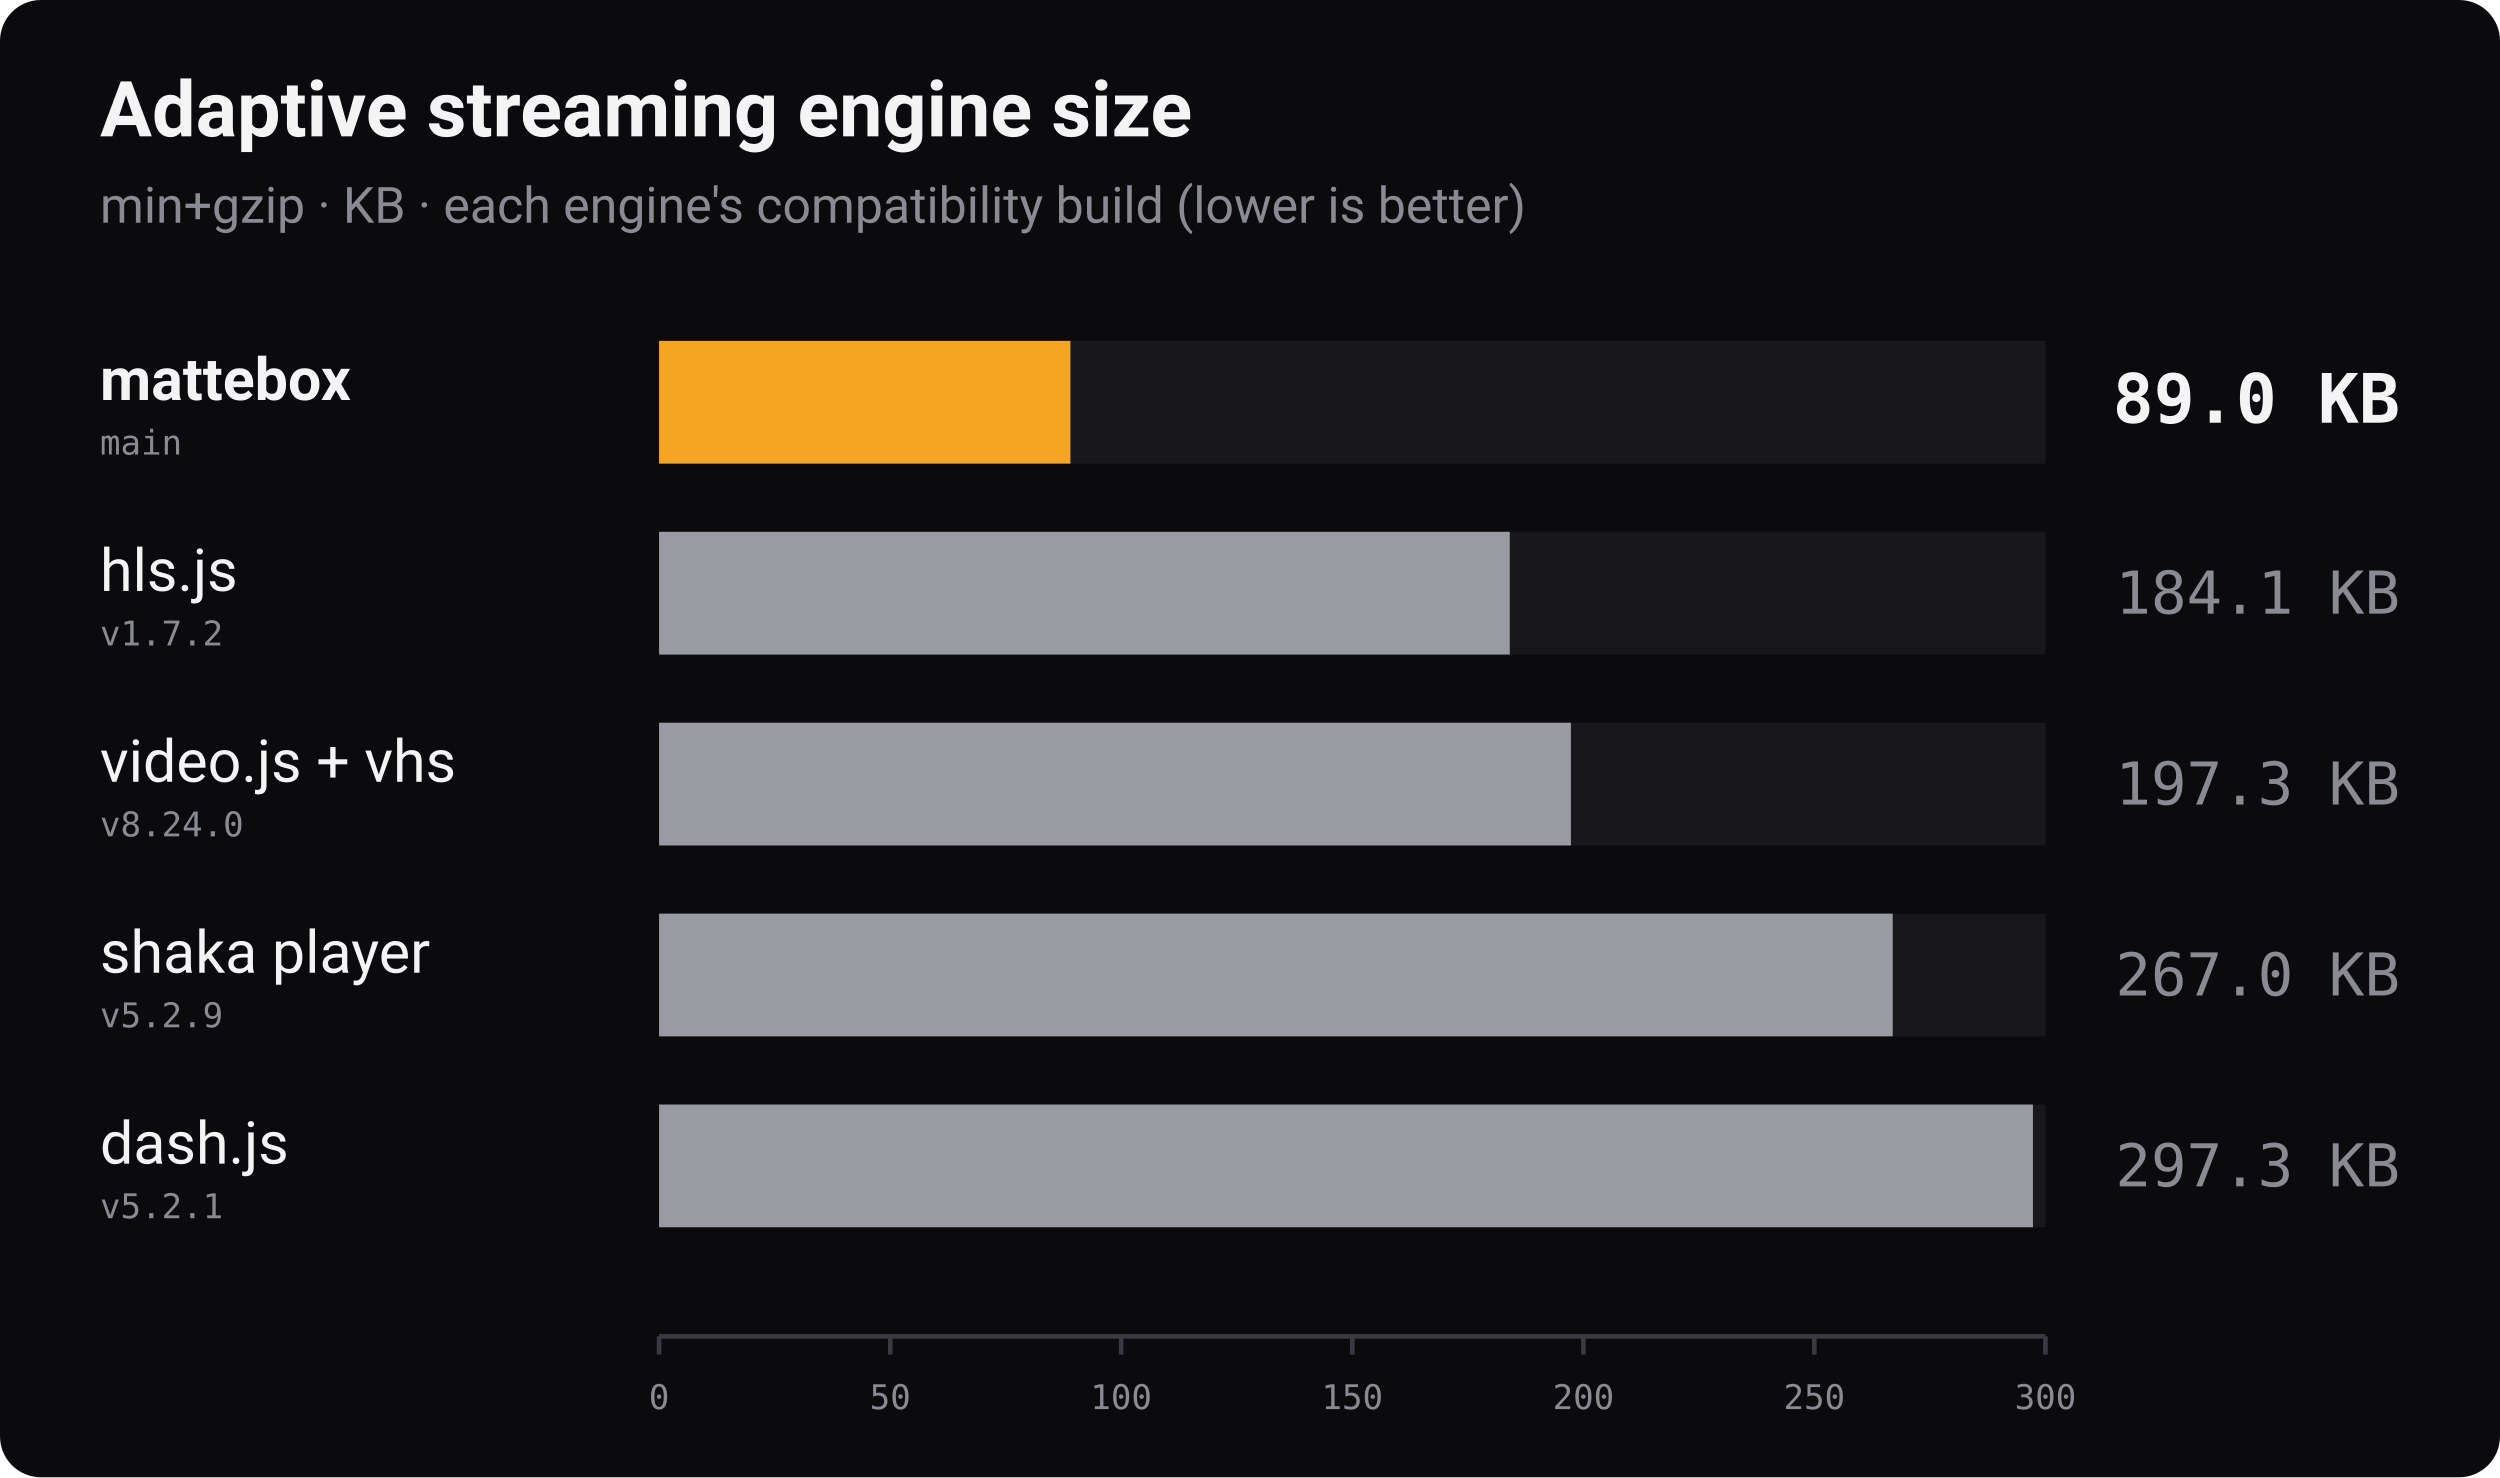
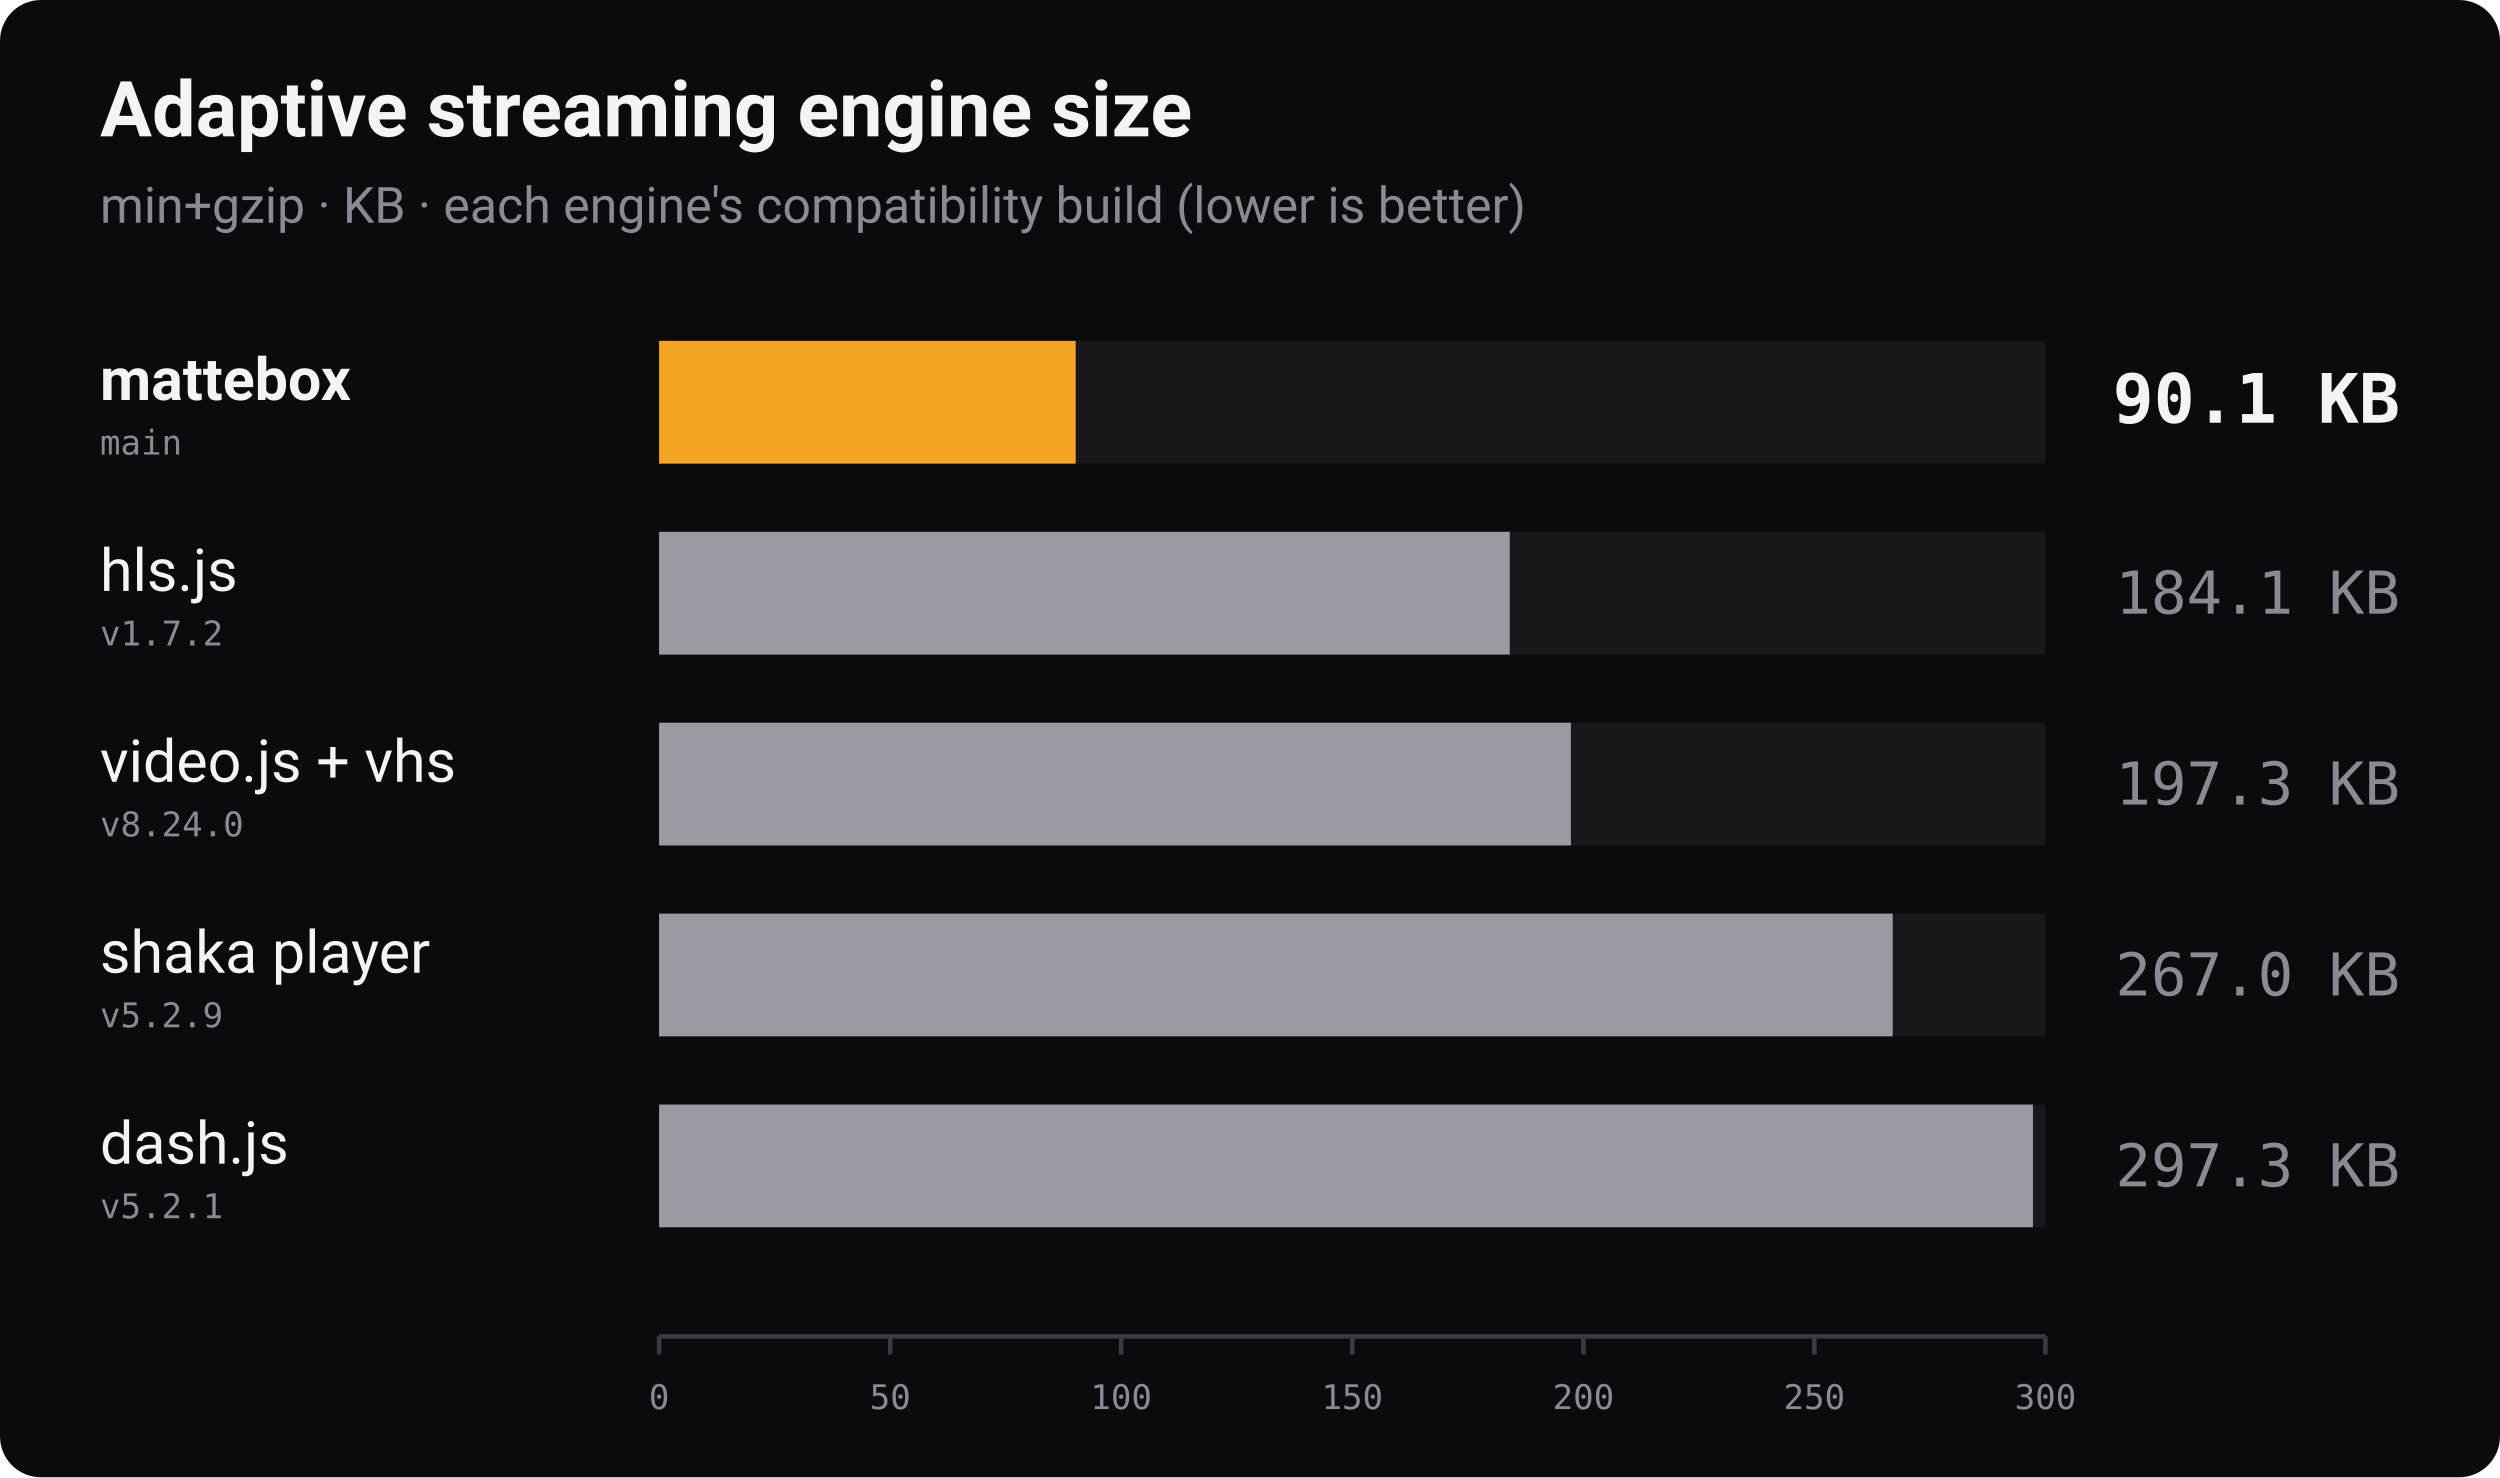
<svg xmlns="http://www.w3.org/2000/svg" width="1100" height="650" viewBox="0 0 1100 650" role="img" aria-label="Bundle size of adaptive streaming players, min+gzip, lower is better">
  <rect width="1100" height="650" rx="18" fill="#0b0b0d" />
  <text x="44" y="60" font-family="-apple-system, 'Segoe UI', Roboto, Helvetica, Arial, sans-serif" font-size="34" font-weight="700" fill="#f4f4f5">Adaptive streaming engine size</text>
  <text x="44" y="98" font-family="-apple-system, 'Segoe UI', Roboto, Helvetica, Arial, sans-serif" font-size="22" fill="#8a8a93">min+gzip · KB · each engine's compatibility build (lower is better)</text>
  <text x="44" y="176" font-family="-apple-system, 'Segoe UI', Roboto, Helvetica, Arial, sans-serif" font-size="26" font-weight="700" fill="#f4f4f5">mattebox</text>
  <text x="44" y="200" font-family="ui-monospace, 'SF Mono', Menlo, Consolas, monospace" font-size="15" fill="#8a8a93">main</text>
  <rect x="290" y="150" width="610" height="54" fill="#18181c" />
-   <rect x="290" y="150" width="181.0" height="54" fill="#f5a524" />
-   <text x="1056" y="186" text-anchor="end" font-family="ui-monospace, 'SF Mono', Menlo, Consolas, monospace" font-size="30" font-weight="700" fill="#f4f4f5">89.0 KB</text>
+   <rect x="290" y="150" width="183.3" height="54" fill="#f5a524" />
+   <text x="1056" y="186" text-anchor="end" font-family="ui-monospace, 'SF Mono', Menlo, Consolas, monospace" font-size="30" font-weight="700" fill="#f4f4f5">90.1 KB</text>
  <text x="44" y="260" font-family="-apple-system, 'Segoe UI', Roboto, Helvetica, Arial, sans-serif" font-size="26" font-weight="400" fill="#f4f4f5">hls.js</text>
  <text x="44" y="284" font-family="ui-monospace, 'SF Mono', Menlo, Consolas, monospace" font-size="15" fill="#8a8a93">v1.7.2</text>
  <rect x="290" y="234" width="610" height="54" fill="#18181c" />
  <rect x="290" y="234" width="374.3" height="54" fill="#9a9aa2" />
  <text x="1056" y="270" text-anchor="end" font-family="ui-monospace, 'SF Mono', Menlo, Consolas, monospace" font-size="26" font-weight="400" fill="#8a8a93">184.1 KB</text>
  <text x="44" y="344" font-family="-apple-system, 'Segoe UI', Roboto, Helvetica, Arial, sans-serif" font-size="26" font-weight="400" fill="#f4f4f5">video.js + vhs</text>
  <text x="44" y="368" font-family="ui-monospace, 'SF Mono', Menlo, Consolas, monospace" font-size="15" fill="#8a8a93">v8.24.0</text>
  <rect x="290" y="318" width="610" height="54" fill="#18181c" />
  <rect x="290" y="318" width="401.2" height="54" fill="#9a9aa2" />
  <text x="1056" y="354" text-anchor="end" font-family="ui-monospace, 'SF Mono', Menlo, Consolas, monospace" font-size="26" font-weight="400" fill="#8a8a93">197.3 KB</text>
  <text x="44" y="428" font-family="-apple-system, 'Segoe UI', Roboto, Helvetica, Arial, sans-serif" font-size="26" font-weight="400" fill="#f4f4f5">shaka player</text>
  <text x="44" y="452" font-family="ui-monospace, 'SF Mono', Menlo, Consolas, monospace" font-size="15" fill="#8a8a93">v5.2.9</text>
  <rect x="290" y="402" width="610" height="54" fill="#18181c" />
  <rect x="290" y="402" width="542.8" height="54" fill="#9a9aa2" />
  <text x="1056" y="438" text-anchor="end" font-family="ui-monospace, 'SF Mono', Menlo, Consolas, monospace" font-size="26" font-weight="400" fill="#8a8a93">267.0 KB</text>
  <text x="44" y="512" font-family="-apple-system, 'Segoe UI', Roboto, Helvetica, Arial, sans-serif" font-size="26" font-weight="400" fill="#f4f4f5">dash.js</text>
  <text x="44" y="536" font-family="ui-monospace, 'SF Mono', Menlo, Consolas, monospace" font-size="15" fill="#8a8a93">v5.2.1</text>
  <rect x="290" y="486" width="610" height="54" fill="#18181c" />
  <rect x="290" y="486" width="604.5" height="54" fill="#9a9aa2" />
  <text x="1056" y="522" text-anchor="end" font-family="ui-monospace, 'SF Mono', Menlo, Consolas, monospace" font-size="26" font-weight="400" fill="#8a8a93">297.3 KB</text>
  <line x1="290" y1="588" x2="900" y2="588" stroke="#3a3a42" stroke-width="2" />
  <line x1="290.0" y1="588" x2="290.0" y2="596" stroke="#3a3a42" stroke-width="2" />
  <text x="290.0" y="620" text-anchor="middle" font-family="ui-monospace, 'SF Mono', Menlo, Consolas, monospace" font-size="15" fill="#8a8a93">0</text>
  <line x1="391.7" y1="588" x2="391.7" y2="596" stroke="#3a3a42" stroke-width="2" />
  <text x="391.7" y="620" text-anchor="middle" font-family="ui-monospace, 'SF Mono', Menlo, Consolas, monospace" font-size="15" fill="#8a8a93">50</text>
  <line x1="493.3" y1="588" x2="493.3" y2="596" stroke="#3a3a42" stroke-width="2" />
  <text x="493.3" y="620" text-anchor="middle" font-family="ui-monospace, 'SF Mono', Menlo, Consolas, monospace" font-size="15" fill="#8a8a93">100</text>
  <line x1="595.0" y1="588" x2="595.0" y2="596" stroke="#3a3a42" stroke-width="2" />
  <text x="595.0" y="620" text-anchor="middle" font-family="ui-monospace, 'SF Mono', Menlo, Consolas, monospace" font-size="15" fill="#8a8a93">150</text>
  <line x1="696.7" y1="588" x2="696.7" y2="596" stroke="#3a3a42" stroke-width="2" />
  <text x="696.7" y="620" text-anchor="middle" font-family="ui-monospace, 'SF Mono', Menlo, Consolas, monospace" font-size="15" fill="#8a8a93">200</text>
  <line x1="798.3" y1="588" x2="798.3" y2="596" stroke="#3a3a42" stroke-width="2" />
  <text x="798.3" y="620" text-anchor="middle" font-family="ui-monospace, 'SF Mono', Menlo, Consolas, monospace" font-size="15" fill="#8a8a93">250</text>
  <line x1="900.0" y1="588" x2="900.0" y2="596" stroke="#3a3a42" stroke-width="2" />
  <text x="900.0" y="620" text-anchor="middle" font-family="ui-monospace, 'SF Mono', Menlo, Consolas, monospace" font-size="15" fill="#8a8a93">300</text>
</svg>
